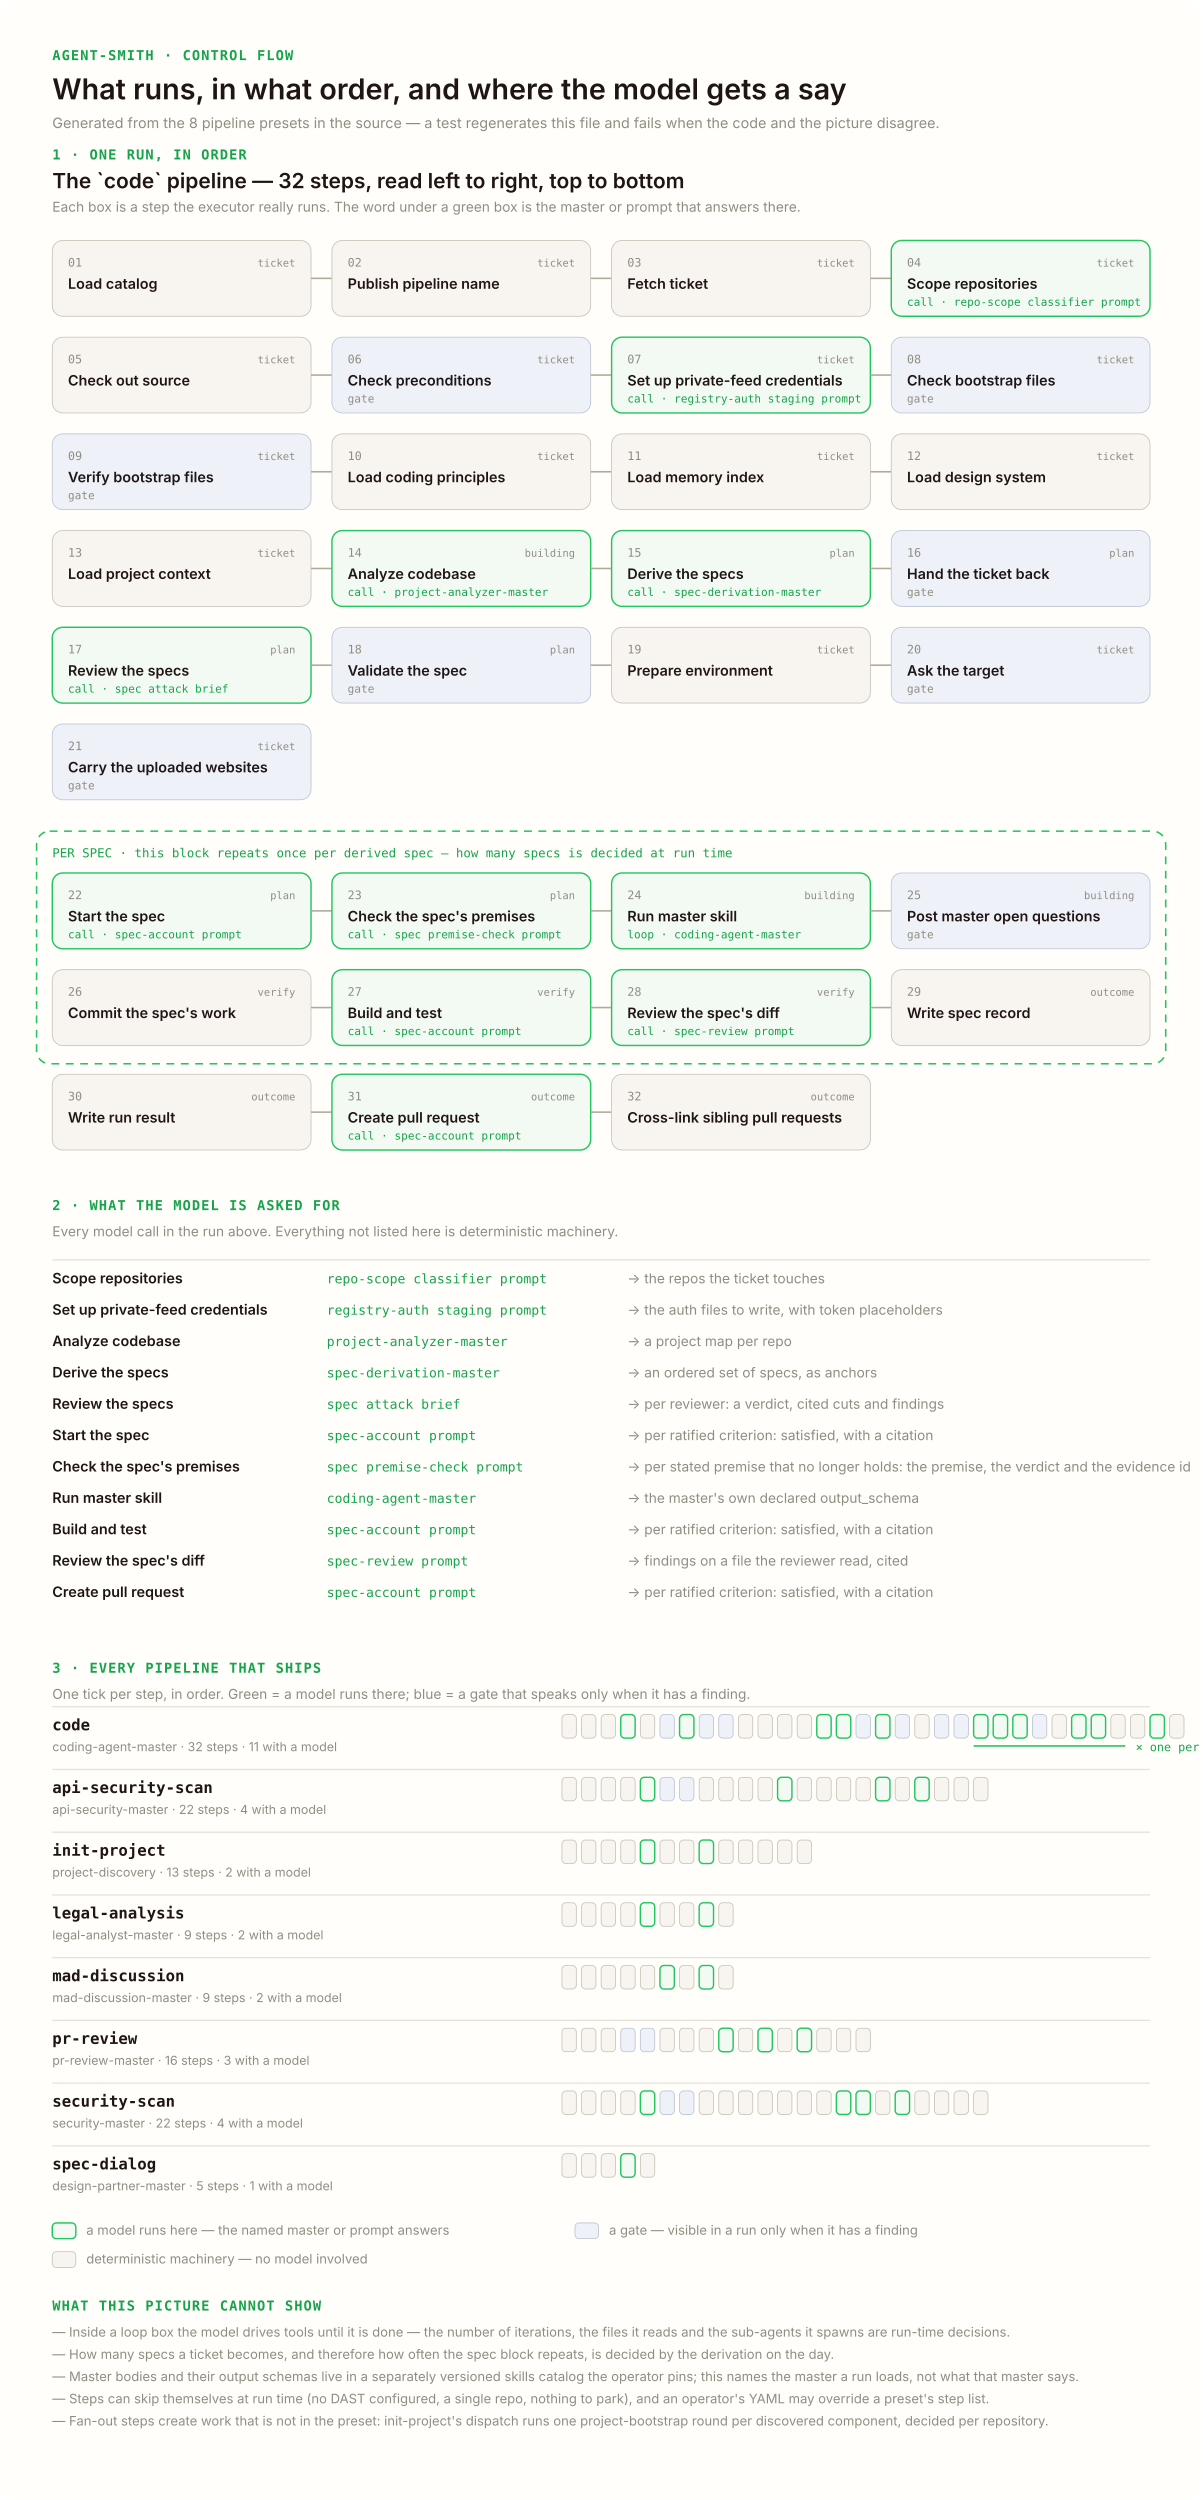
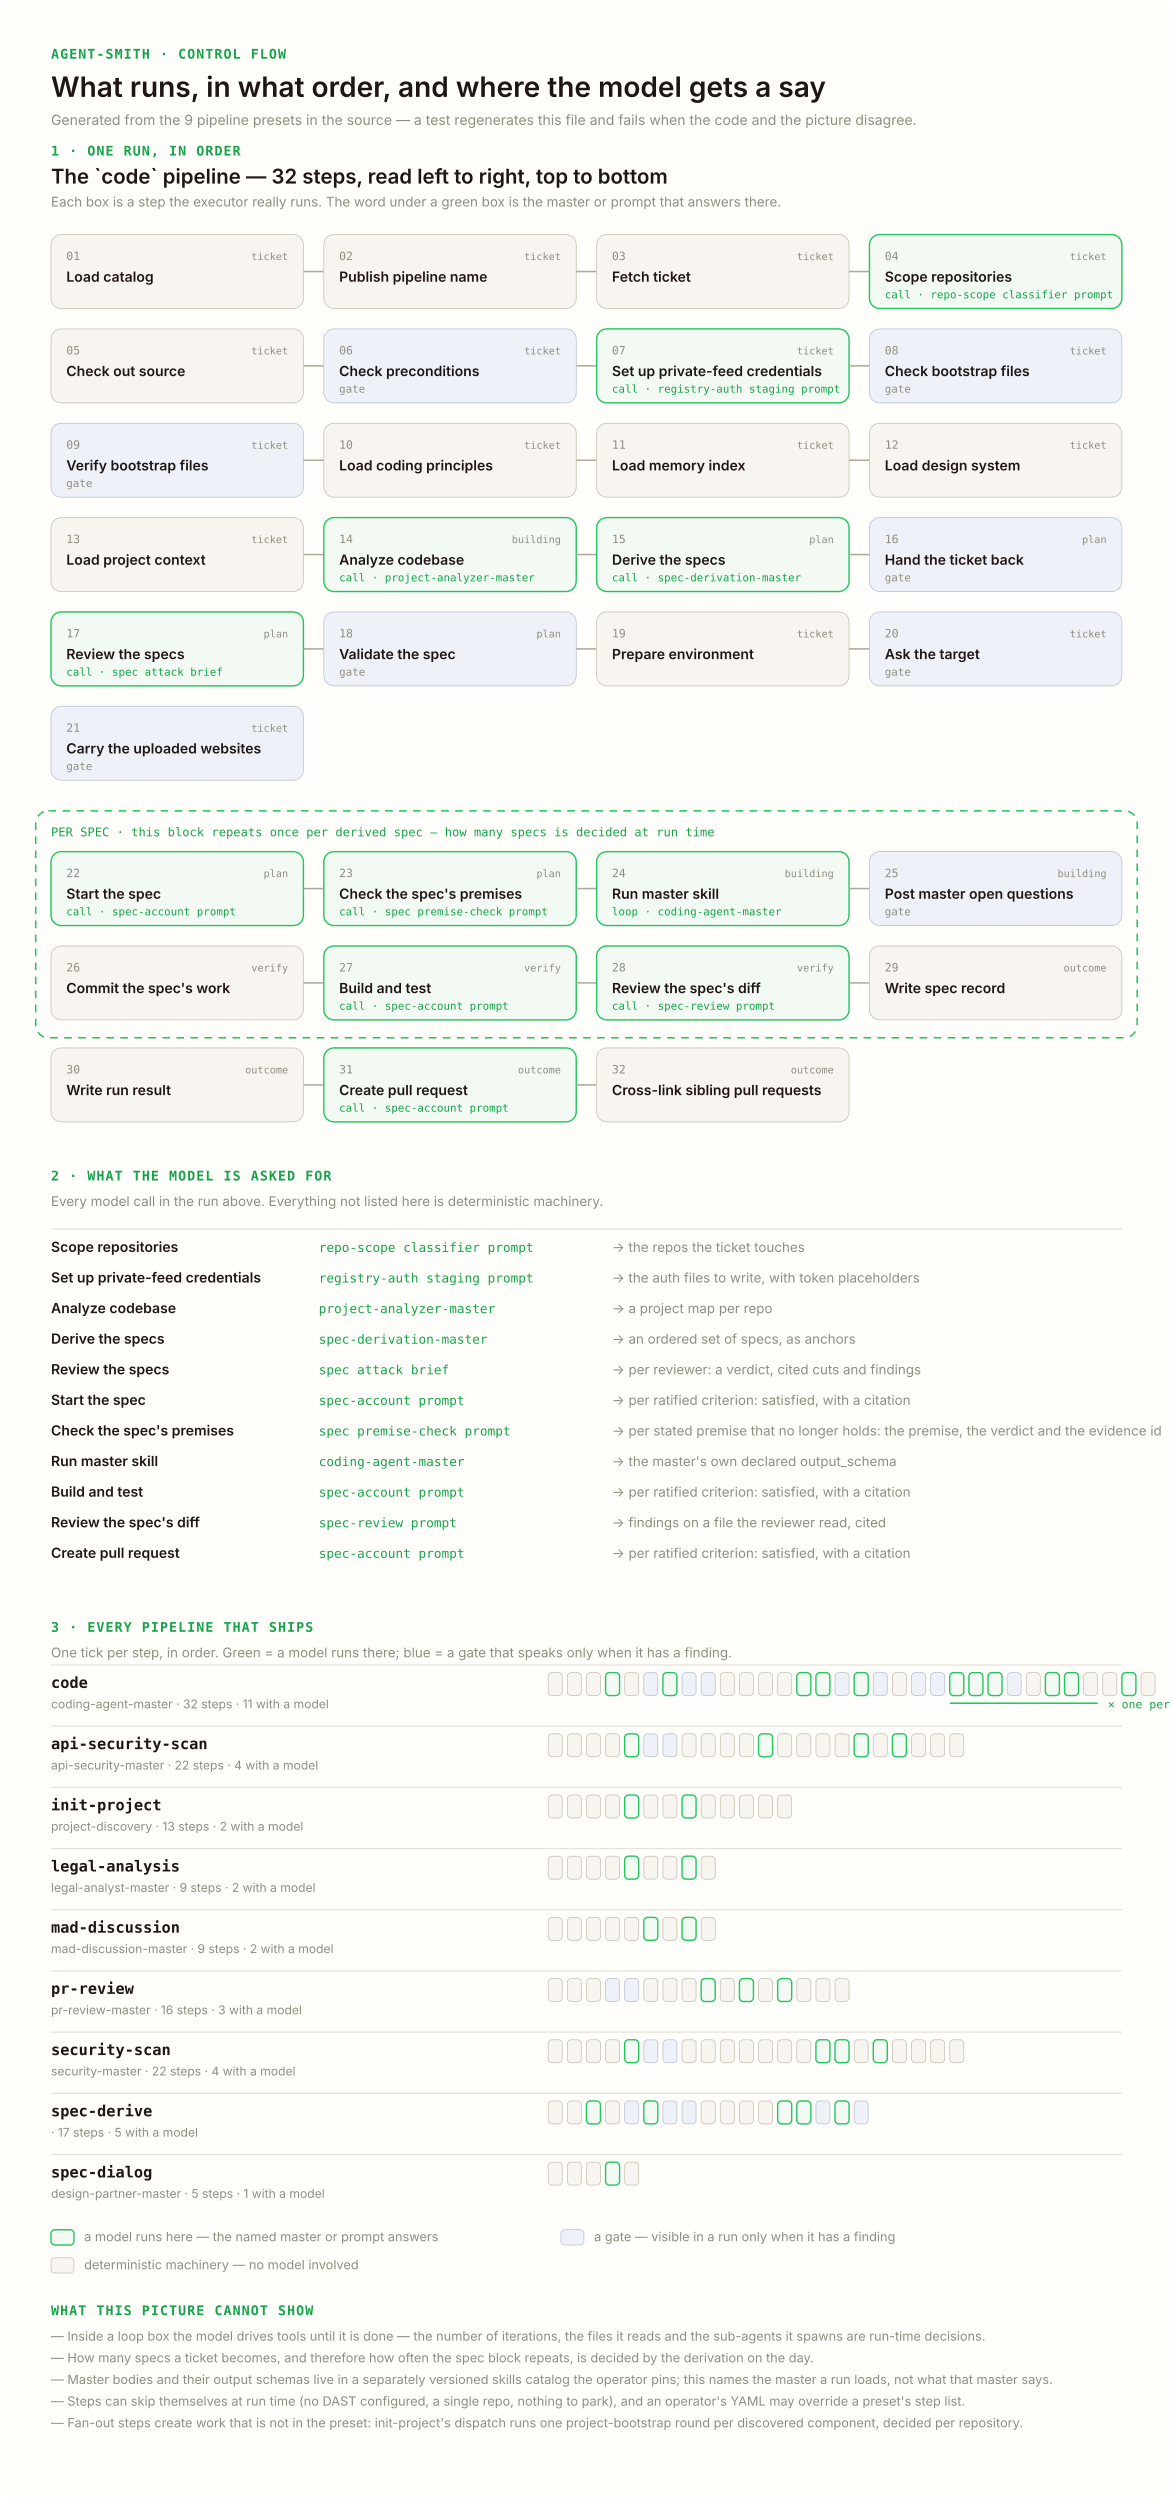
- <svg xmlns="http://www.w3.org/2000/svg" viewBox="0 0 920 1913" role="img" aria-labelledby="cf-title cf-desc">
+ <svg xmlns="http://www.w3.org/2000/svg" viewBox="0 0 920 1961" role="img" aria-labelledby="cf-title cf-desc">
  <style>
    .cf-bg        { fill: #fffefb; }
    .cf-surface   { fill: #f8f4f0; stroke: #c5c0b1; stroke-width: 0.6; }
    .cf-gate      { fill: #eef2f8; stroke: #b7c1d1; stroke-width: 0.6; }
    .cf-model     { fill: #f3faf4; stroke: #22c55e; stroke-width: 1.1; }
    .cf-block     { fill: none;    stroke: #22c55e; stroke-width: 1.2; stroke-dasharray: 6 5; }
    .cf-blockline { stroke: #22c55e; stroke-width: 1.2; }
    .cf-flow      { stroke: #b0a99a; stroke-width: 1.2; }
    .cf-rule      { stroke: #e6e2d8; stroke-width: 1; }
    .cf-text      { fill: #201515; font-family: 'Inter', system-ui, sans-serif; }
    .cf-mute      { fill: #8f8c80; font-family: 'Inter', system-ui, sans-serif; }
    .cf-mono      { fill: #201515; font-family: 'IBM Plex Mono', ui-monospace, monospace; }
    .cf-mono-mute { fill: #8f8c80; font-family: 'IBM Plex Mono', ui-monospace, monospace; }
    .cf-accent    { fill: #16a34a; font-family: 'IBM Plex Mono', ui-monospace, monospace; }
    .cf-tag       { fill: #16a34a; font-family: 'IBM Plex Mono', ui-monospace, monospace; letter-spacing: 0.8px; }
  </style>
-   <rect width="920" height="1913" rx="14" class="cf-bg" />
+   <rect width="920" height="1961" rx="14" class="cf-bg" />
  <text x="40" y="46" class="cf-tag" font-size="10.5" font-weight="600" text-anchor="start">AGENT-SMITH · CONTROL FLOW</text>
  <text x="40" y="76" class="cf-text" font-size="22" font-weight="600" text-anchor="start">What runs, in what order, and where the model gets a say</text>
-   <text x="40" y="98" class="cf-mute" font-size="11" font-weight="400" text-anchor="start">Generated from the 8 pipeline presets in the source — a test regenerates this file and fails when the code and the picture disagree.</text>
+   <text x="40" y="98" class="cf-mute" font-size="11" font-weight="400" text-anchor="start">Generated from the 9 pipeline presets in the source — a test regenerates this file and fails when the code and the picture disagree.</text>
  <text x="40" y="122" class="cf-tag" font-size="10.5" font-weight="600" text-anchor="start">1 · ONE RUN, IN ORDER</text>
  <text x="40" y="144" class="cf-text" font-size="16" font-weight="600" text-anchor="start">The `code` pipeline — 32 steps, read left to right, top to bottom</text>
  <text x="40" y="162" class="cf-mute" font-size="10.5" font-weight="400" text-anchor="start">Each box is a step the executor really runs. The word under a green box is the master or prompt that answers there.</text>
  <rect x="40" y="184" width="198" height="58" rx="8" class="cf-surface" />
  <text x="52" y="204" class="cf-mono-mute" font-size="9" font-weight="400" text-anchor="start">01</text>
  <text x="226" y="204" class="cf-mono-mute" font-size="8" font-weight="400" text-anchor="end">ticket</text>
  <text x="52" y="221" class="cf-text" font-size="11" font-weight="600" text-anchor="start">Load catalog</text>
  <line x1="238" y1="213" x2="254" y2="213" class="cf-flow" />
  <rect x="254" y="184" width="198" height="58" rx="8" class="cf-surface" />
  <text x="266" y="204" class="cf-mono-mute" font-size="9" font-weight="400" text-anchor="start">02</text>
  <text x="440" y="204" class="cf-mono-mute" font-size="8" font-weight="400" text-anchor="end">ticket</text>
  <text x="266" y="221" class="cf-text" font-size="11" font-weight="600" text-anchor="start">Publish pipeline name</text>
  <line x1="452" y1="213" x2="468" y2="213" class="cf-flow" />
  <rect x="468" y="184" width="198" height="58" rx="8" class="cf-surface" />
  <text x="480" y="204" class="cf-mono-mute" font-size="9" font-weight="400" text-anchor="start">03</text>
  <text x="654" y="204" class="cf-mono-mute" font-size="8" font-weight="400" text-anchor="end">ticket</text>
  <text x="480" y="221" class="cf-text" font-size="11" font-weight="600" text-anchor="start">Fetch ticket</text>
  <line x1="666" y1="213" x2="682" y2="213" class="cf-flow" />
  <rect x="682" y="184" width="198" height="58" rx="8" class="cf-model" />
  <text x="694" y="204" class="cf-mono-mute" font-size="9" font-weight="400" text-anchor="start">04</text>
  <text x="868" y="204" class="cf-mono-mute" font-size="8" font-weight="400" text-anchor="end">ticket</text>
  <text x="694" y="221" class="cf-text" font-size="11" font-weight="600" text-anchor="start">Scope repositories</text>
  <text x="694" y="234" class="cf-accent" font-size="8.5" font-weight="400" text-anchor="start">call · repo-scope classifier prompt</text>
  <rect x="40" y="258" width="198" height="58" rx="8" class="cf-surface" />
  <text x="52" y="278" class="cf-mono-mute" font-size="9" font-weight="400" text-anchor="start">05</text>
  <text x="226" y="278" class="cf-mono-mute" font-size="8" font-weight="400" text-anchor="end">ticket</text>
  <text x="52" y="295" class="cf-text" font-size="11" font-weight="600" text-anchor="start">Check out source</text>
  <line x1="238" y1="287" x2="254" y2="287" class="cf-flow" />
  <rect x="254" y="258" width="198" height="58" rx="8" class="cf-gate" />
  <text x="266" y="278" class="cf-mono-mute" font-size="9" font-weight="400" text-anchor="start">06</text>
  <text x="440" y="278" class="cf-mono-mute" font-size="8" font-weight="400" text-anchor="end">ticket</text>
  <text x="266" y="295" class="cf-text" font-size="11" font-weight="600" text-anchor="start">Check preconditions</text>
  <text x="266" y="308" class="cf-mono-mute" font-size="8.5" font-weight="400" text-anchor="start">gate</text>
  <line x1="452" y1="287" x2="468" y2="287" class="cf-flow" />
  <rect x="468" y="258" width="198" height="58" rx="8" class="cf-model" />
  <text x="480" y="278" class="cf-mono-mute" font-size="9" font-weight="400" text-anchor="start">07</text>
  <text x="654" y="278" class="cf-mono-mute" font-size="8" font-weight="400" text-anchor="end">ticket</text>
  <text x="480" y="295" class="cf-text" font-size="11" font-weight="600" text-anchor="start">Set up private-feed credentials</text>
  <text x="480" y="308" class="cf-accent" font-size="8.5" font-weight="400" text-anchor="start">call · registry-auth staging prompt</text>
  <line x1="666" y1="287" x2="682" y2="287" class="cf-flow" />
  <rect x="682" y="258" width="198" height="58" rx="8" class="cf-gate" />
  <text x="694" y="278" class="cf-mono-mute" font-size="9" font-weight="400" text-anchor="start">08</text>
  <text x="868" y="278" class="cf-mono-mute" font-size="8" font-weight="400" text-anchor="end">ticket</text>
  <text x="694" y="295" class="cf-text" font-size="11" font-weight="600" text-anchor="start">Check bootstrap files</text>
  <text x="694" y="308" class="cf-mono-mute" font-size="8.5" font-weight="400" text-anchor="start">gate</text>
  <rect x="40" y="332" width="198" height="58" rx="8" class="cf-gate" />
  <text x="52" y="352" class="cf-mono-mute" font-size="9" font-weight="400" text-anchor="start">09</text>
  <text x="226" y="352" class="cf-mono-mute" font-size="8" font-weight="400" text-anchor="end">ticket</text>
  <text x="52" y="369" class="cf-text" font-size="11" font-weight="600" text-anchor="start">Verify bootstrap files</text>
  <text x="52" y="382" class="cf-mono-mute" font-size="8.5" font-weight="400" text-anchor="start">gate</text>
  <line x1="238" y1="361" x2="254" y2="361" class="cf-flow" />
  <rect x="254" y="332" width="198" height="58" rx="8" class="cf-surface" />
  <text x="266" y="352" class="cf-mono-mute" font-size="9" font-weight="400" text-anchor="start">10</text>
  <text x="440" y="352" class="cf-mono-mute" font-size="8" font-weight="400" text-anchor="end">ticket</text>
  <text x="266" y="369" class="cf-text" font-size="11" font-weight="600" text-anchor="start">Load coding principles</text>
  <line x1="452" y1="361" x2="468" y2="361" class="cf-flow" />
  <rect x="468" y="332" width="198" height="58" rx="8" class="cf-surface" />
  <text x="480" y="352" class="cf-mono-mute" font-size="9" font-weight="400" text-anchor="start">11</text>
  <text x="654" y="352" class="cf-mono-mute" font-size="8" font-weight="400" text-anchor="end">ticket</text>
  <text x="480" y="369" class="cf-text" font-size="11" font-weight="600" text-anchor="start">Load memory index</text>
  <line x1="666" y1="361" x2="682" y2="361" class="cf-flow" />
  <rect x="682" y="332" width="198" height="58" rx="8" class="cf-surface" />
  <text x="694" y="352" class="cf-mono-mute" font-size="9" font-weight="400" text-anchor="start">12</text>
  <text x="868" y="352" class="cf-mono-mute" font-size="8" font-weight="400" text-anchor="end">ticket</text>
  <text x="694" y="369" class="cf-text" font-size="11" font-weight="600" text-anchor="start">Load design system</text>
  <rect x="40" y="406" width="198" height="58" rx="8" class="cf-surface" />
  <text x="52" y="426" class="cf-mono-mute" font-size="9" font-weight="400" text-anchor="start">13</text>
  <text x="226" y="426" class="cf-mono-mute" font-size="8" font-weight="400" text-anchor="end">ticket</text>
  <text x="52" y="443" class="cf-text" font-size="11" font-weight="600" text-anchor="start">Load project context</text>
  <line x1="238" y1="435" x2="254" y2="435" class="cf-flow" />
  <rect x="254" y="406" width="198" height="58" rx="8" class="cf-model" />
  <text x="266" y="426" class="cf-mono-mute" font-size="9" font-weight="400" text-anchor="start">14</text>
  <text x="440" y="426" class="cf-mono-mute" font-size="8" font-weight="400" text-anchor="end">building</text>
  <text x="266" y="443" class="cf-text" font-size="11" font-weight="600" text-anchor="start">Analyze codebase</text>
  <text x="266" y="456" class="cf-accent" font-size="8.5" font-weight="400" text-anchor="start">call · project-analyzer-master</text>
  <line x1="452" y1="435" x2="468" y2="435" class="cf-flow" />
  <rect x="468" y="406" width="198" height="58" rx="8" class="cf-model" />
  <text x="480" y="426" class="cf-mono-mute" font-size="9" font-weight="400" text-anchor="start">15</text>
  <text x="654" y="426" class="cf-mono-mute" font-size="8" font-weight="400" text-anchor="end">plan</text>
  <text x="480" y="443" class="cf-text" font-size="11" font-weight="600" text-anchor="start">Derive the specs</text>
  <text x="480" y="456" class="cf-accent" font-size="8.5" font-weight="400" text-anchor="start">call · spec-derivation-master</text>
  <line x1="666" y1="435" x2="682" y2="435" class="cf-flow" />
  <rect x="682" y="406" width="198" height="58" rx="8" class="cf-gate" />
  <text x="694" y="426" class="cf-mono-mute" font-size="9" font-weight="400" text-anchor="start">16</text>
  <text x="868" y="426" class="cf-mono-mute" font-size="8" font-weight="400" text-anchor="end">plan</text>
  <text x="694" y="443" class="cf-text" font-size="11" font-weight="600" text-anchor="start">Hand the ticket back</text>
  <text x="694" y="456" class="cf-mono-mute" font-size="8.5" font-weight="400" text-anchor="start">gate</text>
  <rect x="40" y="480" width="198" height="58" rx="8" class="cf-model" />
  <text x="52" y="500" class="cf-mono-mute" font-size="9" font-weight="400" text-anchor="start">17</text>
  <text x="226" y="500" class="cf-mono-mute" font-size="8" font-weight="400" text-anchor="end">plan</text>
  <text x="52" y="517" class="cf-text" font-size="11" font-weight="600" text-anchor="start">Review the specs</text>
  <text x="52" y="530" class="cf-accent" font-size="8.5" font-weight="400" text-anchor="start">call · spec attack brief</text>
  <line x1="238" y1="509" x2="254" y2="509" class="cf-flow" />
  <rect x="254" y="480" width="198" height="58" rx="8" class="cf-gate" />
  <text x="266" y="500" class="cf-mono-mute" font-size="9" font-weight="400" text-anchor="start">18</text>
  <text x="440" y="500" class="cf-mono-mute" font-size="8" font-weight="400" text-anchor="end">plan</text>
  <text x="266" y="517" class="cf-text" font-size="11" font-weight="600" text-anchor="start">Validate the spec</text>
  <text x="266" y="530" class="cf-mono-mute" font-size="8.5" font-weight="400" text-anchor="start">gate</text>
  <line x1="452" y1="509" x2="468" y2="509" class="cf-flow" />
  <rect x="468" y="480" width="198" height="58" rx="8" class="cf-surface" />
  <text x="480" y="500" class="cf-mono-mute" font-size="9" font-weight="400" text-anchor="start">19</text>
  <text x="654" y="500" class="cf-mono-mute" font-size="8" font-weight="400" text-anchor="end">ticket</text>
  <text x="480" y="517" class="cf-text" font-size="11" font-weight="600" text-anchor="start">Prepare environment</text>
  <line x1="666" y1="509" x2="682" y2="509" class="cf-flow" />
  <rect x="682" y="480" width="198" height="58" rx="8" class="cf-gate" />
  <text x="694" y="500" class="cf-mono-mute" font-size="9" font-weight="400" text-anchor="start">20</text>
  <text x="868" y="500" class="cf-mono-mute" font-size="8" font-weight="400" text-anchor="end">ticket</text>
  <text x="694" y="517" class="cf-text" font-size="11" font-weight="600" text-anchor="start">Ask the target</text>
  <text x="694" y="530" class="cf-mono-mute" font-size="8.5" font-weight="400" text-anchor="start">gate</text>
  <rect x="40" y="554" width="198" height="58" rx="8" class="cf-gate" />
  <text x="52" y="574" class="cf-mono-mute" font-size="9" font-weight="400" text-anchor="start">21</text>
  <text x="226" y="574" class="cf-mono-mute" font-size="8" font-weight="400" text-anchor="end">ticket</text>
  <text x="52" y="591" class="cf-text" font-size="11" font-weight="600" text-anchor="start">Carry the uploaded websites</text>
  <text x="52" y="604" class="cf-mono-mute" font-size="8.5" font-weight="400" text-anchor="start">gate</text>
  <rect x="28" y="636" width="864" height="178" rx="10" class="cf-block" />
  <text x="40" y="656" class="cf-accent" font-size="9.5" font-weight="400" text-anchor="start">PER SPEC · this block repeats once per derived spec — how many specs is decided at run time</text>
  <rect x="40" y="668" width="198" height="58" rx="8" class="cf-model" />
  <text x="52" y="688" class="cf-mono-mute" font-size="9" font-weight="400" text-anchor="start">22</text>
  <text x="226" y="688" class="cf-mono-mute" font-size="8" font-weight="400" text-anchor="end">plan</text>
  <text x="52" y="705" class="cf-text" font-size="11" font-weight="600" text-anchor="start">Start the spec</text>
  <text x="52" y="718" class="cf-accent" font-size="8.5" font-weight="400" text-anchor="start">call · spec-account prompt</text>
  <line x1="238" y1="697" x2="254" y2="697" class="cf-flow" />
  <rect x="254" y="668" width="198" height="58" rx="8" class="cf-model" />
  <text x="266" y="688" class="cf-mono-mute" font-size="9" font-weight="400" text-anchor="start">23</text>
  <text x="440" y="688" class="cf-mono-mute" font-size="8" font-weight="400" text-anchor="end">plan</text>
  <text x="266" y="705" class="cf-text" font-size="11" font-weight="600" text-anchor="start">Check the spec's premises</text>
  <text x="266" y="718" class="cf-accent" font-size="8.5" font-weight="400" text-anchor="start">call · spec premise-check prompt</text>
  <line x1="452" y1="697" x2="468" y2="697" class="cf-flow" />
  <rect x="468" y="668" width="198" height="58" rx="8" class="cf-model" />
  <text x="480" y="688" class="cf-mono-mute" font-size="9" font-weight="400" text-anchor="start">24</text>
  <text x="654" y="688" class="cf-mono-mute" font-size="8" font-weight="400" text-anchor="end">building</text>
  <text x="480" y="705" class="cf-text" font-size="11" font-weight="600" text-anchor="start">Run master skill</text>
  <text x="480" y="718" class="cf-accent" font-size="8.5" font-weight="400" text-anchor="start">loop · coding-agent-master</text>
  <line x1="666" y1="697" x2="682" y2="697" class="cf-flow" />
  <rect x="682" y="668" width="198" height="58" rx="8" class="cf-gate" />
  <text x="694" y="688" class="cf-mono-mute" font-size="9" font-weight="400" text-anchor="start">25</text>
  <text x="868" y="688" class="cf-mono-mute" font-size="8" font-weight="400" text-anchor="end">building</text>
  <text x="694" y="705" class="cf-text" font-size="11" font-weight="600" text-anchor="start">Post master open questions</text>
  <text x="694" y="718" class="cf-mono-mute" font-size="8.5" font-weight="400" text-anchor="start">gate</text>
  <rect x="40" y="742" width="198" height="58" rx="8" class="cf-surface" />
  <text x="52" y="762" class="cf-mono-mute" font-size="9" font-weight="400" text-anchor="start">26</text>
  <text x="226" y="762" class="cf-mono-mute" font-size="8" font-weight="400" text-anchor="end">verify</text>
  <text x="52" y="779" class="cf-text" font-size="11" font-weight="600" text-anchor="start">Commit the spec's work</text>
  <line x1="238" y1="771" x2="254" y2="771" class="cf-flow" />
  <rect x="254" y="742" width="198" height="58" rx="8" class="cf-model" />
  <text x="266" y="762" class="cf-mono-mute" font-size="9" font-weight="400" text-anchor="start">27</text>
  <text x="440" y="762" class="cf-mono-mute" font-size="8" font-weight="400" text-anchor="end">verify</text>
  <text x="266" y="779" class="cf-text" font-size="11" font-weight="600" text-anchor="start">Build and test</text>
  <text x="266" y="792" class="cf-accent" font-size="8.5" font-weight="400" text-anchor="start">call · spec-account prompt</text>
  <line x1="452" y1="771" x2="468" y2="771" class="cf-flow" />
  <rect x="468" y="742" width="198" height="58" rx="8" class="cf-model" />
  <text x="480" y="762" class="cf-mono-mute" font-size="9" font-weight="400" text-anchor="start">28</text>
  <text x="654" y="762" class="cf-mono-mute" font-size="8" font-weight="400" text-anchor="end">verify</text>
  <text x="480" y="779" class="cf-text" font-size="11" font-weight="600" text-anchor="start">Review the spec's diff</text>
  <text x="480" y="792" class="cf-accent" font-size="8.5" font-weight="400" text-anchor="start">call · spec-review prompt</text>
  <line x1="666" y1="771" x2="682" y2="771" class="cf-flow" />
  <rect x="682" y="742" width="198" height="58" rx="8" class="cf-surface" />
  <text x="694" y="762" class="cf-mono-mute" font-size="9" font-weight="400" text-anchor="start">29</text>
  <text x="868" y="762" class="cf-mono-mute" font-size="8" font-weight="400" text-anchor="end">outcome</text>
  <text x="694" y="779" class="cf-text" font-size="11" font-weight="600" text-anchor="start">Write spec record</text>
  <rect x="40" y="822" width="198" height="58" rx="8" class="cf-surface" />
  <text x="52" y="842" class="cf-mono-mute" font-size="9" font-weight="400" text-anchor="start">30</text>
  <text x="226" y="842" class="cf-mono-mute" font-size="8" font-weight="400" text-anchor="end">outcome</text>
  <text x="52" y="859" class="cf-text" font-size="11" font-weight="600" text-anchor="start">Write run result</text>
  <line x1="238" y1="851" x2="254" y2="851" class="cf-flow" />
  <rect x="254" y="822" width="198" height="58" rx="8" class="cf-model" />
  <text x="266" y="842" class="cf-mono-mute" font-size="9" font-weight="400" text-anchor="start">31</text>
  <text x="440" y="842" class="cf-mono-mute" font-size="8" font-weight="400" text-anchor="end">outcome</text>
  <text x="266" y="859" class="cf-text" font-size="11" font-weight="600" text-anchor="start">Create pull request</text>
  <text x="266" y="872" class="cf-accent" font-size="8.5" font-weight="400" text-anchor="start">call · spec-account prompt</text>
  <line x1="452" y1="851" x2="468" y2="851" class="cf-flow" />
  <rect x="468" y="822" width="198" height="58" rx="8" class="cf-surface" />
  <text x="480" y="842" class="cf-mono-mute" font-size="9" font-weight="400" text-anchor="start">32</text>
  <text x="654" y="842" class="cf-mono-mute" font-size="8" font-weight="400" text-anchor="end">outcome</text>
  <text x="480" y="859" class="cf-text" font-size="11" font-weight="600" text-anchor="start">Cross-link sibling pull requests</text>
  <text x="40" y="926" class="cf-tag" font-size="10.5" font-weight="600" text-anchor="start">2 · WHAT THE MODEL IS ASKED FOR</text>
  <text x="40" y="946" class="cf-mute" font-size="10.5" font-weight="400" text-anchor="start">Every model call in the run above. Everything not listed here is deterministic machinery.</text>
  <line x1="40" y1="964" x2="880" y2="964" class="cf-rule" />
  <text x="40" y="982" class="cf-text" font-size="11" font-weight="600" text-anchor="start">Scope repositories</text>
  <text x="250" y="982" class="cf-accent" font-size="10" font-weight="400" text-anchor="start">repo-scope classifier prompt</text>
  <text x="480" y="982" class="cf-mute" font-size="10.5" font-weight="400" text-anchor="start">→ the repos the ticket touches</text>
  <text x="40" y="1006" class="cf-text" font-size="11" font-weight="600" text-anchor="start">Set up private-feed credentials</text>
  <text x="250" y="1006" class="cf-accent" font-size="10" font-weight="400" text-anchor="start">registry-auth staging prompt</text>
  <text x="480" y="1006" class="cf-mute" font-size="10.5" font-weight="400" text-anchor="start">→ the auth files to write, with token placeholders</text>
  <text x="40" y="1030" class="cf-text" font-size="11" font-weight="600" text-anchor="start">Analyze codebase</text>
  <text x="250" y="1030" class="cf-accent" font-size="10" font-weight="400" text-anchor="start">project-analyzer-master</text>
  <text x="480" y="1030" class="cf-mute" font-size="10.5" font-weight="400" text-anchor="start">→ a project map per repo</text>
  <text x="40" y="1054" class="cf-text" font-size="11" font-weight="600" text-anchor="start">Derive the specs</text>
  <text x="250" y="1054" class="cf-accent" font-size="10" font-weight="400" text-anchor="start">spec-derivation-master</text>
  <text x="480" y="1054" class="cf-mute" font-size="10.5" font-weight="400" text-anchor="start">→ an ordered set of specs, as anchors</text>
  <text x="40" y="1078" class="cf-text" font-size="11" font-weight="600" text-anchor="start">Review the specs</text>
  <text x="250" y="1078" class="cf-accent" font-size="10" font-weight="400" text-anchor="start">spec attack brief</text>
  <text x="480" y="1078" class="cf-mute" font-size="10.5" font-weight="400" text-anchor="start">→ per reviewer: a verdict, cited cuts and findings</text>
  <text x="40" y="1102" class="cf-text" font-size="11" font-weight="600" text-anchor="start">Start the spec</text>
  <text x="250" y="1102" class="cf-accent" font-size="10" font-weight="400" text-anchor="start">spec-account prompt</text>
  <text x="480" y="1102" class="cf-mute" font-size="10.5" font-weight="400" text-anchor="start">→ per ratified criterion: satisfied, with a citation</text>
  <text x="40" y="1126" class="cf-text" font-size="11" font-weight="600" text-anchor="start">Check the spec's premises</text>
  <text x="250" y="1126" class="cf-accent" font-size="10" font-weight="400" text-anchor="start">spec premise-check prompt</text>
  <text x="480" y="1126" class="cf-mute" font-size="10.5" font-weight="400" text-anchor="start">→ per stated premise that no longer holds: the premise, the verdict and the evidence id</text>
  <text x="40" y="1150" class="cf-text" font-size="11" font-weight="600" text-anchor="start">Run master skill</text>
  <text x="250" y="1150" class="cf-accent" font-size="10" font-weight="400" text-anchor="start">coding-agent-master</text>
  <text x="480" y="1150" class="cf-mute" font-size="10.5" font-weight="400" text-anchor="start">→ the master's own declared output_schema</text>
  <text x="40" y="1174" class="cf-text" font-size="11" font-weight="600" text-anchor="start">Build and test</text>
  <text x="250" y="1174" class="cf-accent" font-size="10" font-weight="400" text-anchor="start">spec-account prompt</text>
  <text x="480" y="1174" class="cf-mute" font-size="10.5" font-weight="400" text-anchor="start">→ per ratified criterion: satisfied, with a citation</text>
  <text x="40" y="1198" class="cf-text" font-size="11" font-weight="600" text-anchor="start">Review the spec's diff</text>
  <text x="250" y="1198" class="cf-accent" font-size="10" font-weight="400" text-anchor="start">spec-review prompt</text>
  <text x="480" y="1198" class="cf-mute" font-size="10.5" font-weight="400" text-anchor="start">→ findings on a file the reviewer read, cited</text>
  <text x="40" y="1222" class="cf-text" font-size="11" font-weight="600" text-anchor="start">Create pull request</text>
  <text x="250" y="1222" class="cf-accent" font-size="10" font-weight="400" text-anchor="start">spec-account prompt</text>
  <text x="480" y="1222" class="cf-mute" font-size="10.5" font-weight="400" text-anchor="start">→ per ratified criterion: satisfied, with a citation</text>
  <text x="40" y="1280" class="cf-tag" font-size="10.5" font-weight="600" text-anchor="start">3 · EVERY PIPELINE THAT SHIPS</text>
  <text x="40" y="1300" class="cf-mute" font-size="10.5" font-weight="400" text-anchor="start">One tick per step, in order. Green = a model runs there; blue = a gate that speaks only when it has a finding.</text>
  <line x1="40" y1="1306" x2="880" y2="1306" class="cf-rule" />
  <text x="40" y="1324" class="cf-mono" font-size="12" font-weight="600" text-anchor="start">code</text>
  <text x="40" y="1340" class="cf-mute" font-size="9.5" font-weight="400" text-anchor="start">coding-agent-master · 32 steps · 11 with a model</text>
  <rect x="430" y="1312" width="11" height="18" rx="3" class="cf-surface" />
  <rect x="445" y="1312" width="11" height="18" rx="3" class="cf-surface" />
  <rect x="460" y="1312" width="11" height="18" rx="3" class="cf-surface" />
  <rect x="475" y="1312" width="11" height="18" rx="3" class="cf-model" />
  <rect x="490" y="1312" width="11" height="18" rx="3" class="cf-surface" />
  <rect x="505" y="1312" width="11" height="18" rx="3" class="cf-gate" />
  <rect x="520" y="1312" width="11" height="18" rx="3" class="cf-model" />
  <rect x="535" y="1312" width="11" height="18" rx="3" class="cf-gate" />
  <rect x="550" y="1312" width="11" height="18" rx="3" class="cf-gate" />
  <rect x="565" y="1312" width="11" height="18" rx="3" class="cf-surface" />
  <rect x="580" y="1312" width="11" height="18" rx="3" class="cf-surface" />
  <rect x="595" y="1312" width="11" height="18" rx="3" class="cf-surface" />
  <rect x="610" y="1312" width="11" height="18" rx="3" class="cf-surface" />
  <rect x="625" y="1312" width="11" height="18" rx="3" class="cf-model" />
  <rect x="640" y="1312" width="11" height="18" rx="3" class="cf-model" />
  <rect x="655" y="1312" width="11" height="18" rx="3" class="cf-gate" />
  <rect x="670" y="1312" width="11" height="18" rx="3" class="cf-model" />
  <rect x="685" y="1312" width="11" height="18" rx="3" class="cf-gate" />
  <rect x="700" y="1312" width="11" height="18" rx="3" class="cf-surface" />
  <rect x="715" y="1312" width="11" height="18" rx="3" class="cf-gate" />
  <rect x="730" y="1312" width="11" height="18" rx="3" class="cf-gate" />
  <rect x="745" y="1312" width="11" height="18" rx="3" class="cf-model" />
  <rect x="760" y="1312" width="11" height="18" rx="3" class="cf-model" />
  <rect x="775" y="1312" width="11" height="18" rx="3" class="cf-model" />
  <rect x="790" y="1312" width="11" height="18" rx="3" class="cf-gate" />
  <rect x="805" y="1312" width="11" height="18" rx="3" class="cf-surface" />
  <rect x="820" y="1312" width="11" height="18" rx="3" class="cf-model" />
  <rect x="835" y="1312" width="11" height="18" rx="3" class="cf-model" />
  <rect x="850" y="1312" width="11" height="18" rx="3" class="cf-surface" />
  <rect x="865" y="1312" width="11" height="18" rx="3" class="cf-surface" />
  <rect x="880" y="1312" width="11" height="18" rx="3" class="cf-model" />
  <rect x="895" y="1312" width="11" height="18" rx="3" class="cf-surface" />
  <line x1="745" y1="1336" x2="861" y2="1336" class="cf-blockline" />
  <text x="869" y="1340" class="cf-accent" font-size="9" font-weight="400" text-anchor="start">× one per spec</text>
  <line x1="40" y1="1354" x2="880" y2="1354" class="cf-rule" />
  <text x="40" y="1372" class="cf-mono" font-size="12" font-weight="600" text-anchor="start">api-security-scan</text>
  <text x="40" y="1388" class="cf-mute" font-size="9.5" font-weight="400" text-anchor="start">api-security-master · 22 steps · 4 with a model</text>
  <rect x="430" y="1360" width="11" height="18" rx="3" class="cf-surface" />
  <rect x="445" y="1360" width="11" height="18" rx="3" class="cf-surface" />
  <rect x="460" y="1360" width="11" height="18" rx="3" class="cf-surface" />
  <rect x="475" y="1360" width="11" height="18" rx="3" class="cf-surface" />
  <rect x="490" y="1360" width="11" height="18" rx="3" class="cf-model" />
  <rect x="505" y="1360" width="11" height="18" rx="3" class="cf-gate" />
  <rect x="520" y="1360" width="11" height="18" rx="3" class="cf-gate" />
  <rect x="535" y="1360" width="11" height="18" rx="3" class="cf-surface" />
  <rect x="550" y="1360" width="11" height="18" rx="3" class="cf-surface" />
  <rect x="565" y="1360" width="11" height="18" rx="3" class="cf-surface" />
  <rect x="580" y="1360" width="11" height="18" rx="3" class="cf-surface" />
  <rect x="595" y="1360" width="11" height="18" rx="3" class="cf-model" />
  <rect x="610" y="1360" width="11" height="18" rx="3" class="cf-surface" />
  <rect x="625" y="1360" width="11" height="18" rx="3" class="cf-surface" />
  <rect x="640" y="1360" width="11" height="18" rx="3" class="cf-surface" />
  <rect x="655" y="1360" width="11" height="18" rx="3" class="cf-surface" />
  <rect x="670" y="1360" width="11" height="18" rx="3" class="cf-model" />
  <rect x="685" y="1360" width="11" height="18" rx="3" class="cf-surface" />
  <rect x="700" y="1360" width="11" height="18" rx="3" class="cf-model" />
  <rect x="715" y="1360" width="11" height="18" rx="3" class="cf-surface" />
  <rect x="730" y="1360" width="11" height="18" rx="3" class="cf-surface" />
  <rect x="745" y="1360" width="11" height="18" rx="3" class="cf-surface" />
  <line x1="40" y1="1402" x2="880" y2="1402" class="cf-rule" />
  <text x="40" y="1420" class="cf-mono" font-size="12" font-weight="600" text-anchor="start">init-project</text>
  <text x="40" y="1436" class="cf-mute" font-size="9.5" font-weight="400" text-anchor="start">project-discovery · 13 steps · 2 with a model</text>
  <rect x="430" y="1408" width="11" height="18" rx="3" class="cf-surface" />
  <rect x="445" y="1408" width="11" height="18" rx="3" class="cf-surface" />
  <rect x="460" y="1408" width="11" height="18" rx="3" class="cf-surface" />
  <rect x="475" y="1408" width="11" height="18" rx="3" class="cf-surface" />
  <rect x="490" y="1408" width="11" height="18" rx="3" class="cf-model" />
  <rect x="505" y="1408" width="11" height="18" rx="3" class="cf-surface" />
  <rect x="520" y="1408" width="11" height="18" rx="3" class="cf-surface" />
  <rect x="535" y="1408" width="11" height="18" rx="3" class="cf-model" />
  <rect x="550" y="1408" width="11" height="18" rx="3" class="cf-surface" />
  <rect x="565" y="1408" width="11" height="18" rx="3" class="cf-surface" />
  <rect x="580" y="1408" width="11" height="18" rx="3" class="cf-surface" />
  <rect x="595" y="1408" width="11" height="18" rx="3" class="cf-surface" />
  <rect x="610" y="1408" width="11" height="18" rx="3" class="cf-surface" />
  <line x1="40" y1="1450" x2="880" y2="1450" class="cf-rule" />
  <text x="40" y="1468" class="cf-mono" font-size="12" font-weight="600" text-anchor="start">legal-analysis</text>
  <text x="40" y="1484" class="cf-mute" font-size="9.5" font-weight="400" text-anchor="start">legal-analyst-master · 9 steps · 2 with a model</text>
  <rect x="430" y="1456" width="11" height="18" rx="3" class="cf-surface" />
  <rect x="445" y="1456" width="11" height="18" rx="3" class="cf-surface" />
  <rect x="460" y="1456" width="11" height="18" rx="3" class="cf-surface" />
  <rect x="475" y="1456" width="11" height="18" rx="3" class="cf-surface" />
  <rect x="490" y="1456" width="11" height="18" rx="3" class="cf-model" />
  <rect x="505" y="1456" width="11" height="18" rx="3" class="cf-surface" />
  <rect x="520" y="1456" width="11" height="18" rx="3" class="cf-surface" />
  <rect x="535" y="1456" width="11" height="18" rx="3" class="cf-model" />
  <rect x="550" y="1456" width="11" height="18" rx="3" class="cf-surface" />
  <line x1="40" y1="1498" x2="880" y2="1498" class="cf-rule" />
  <text x="40" y="1516" class="cf-mono" font-size="12" font-weight="600" text-anchor="start">mad-discussion</text>
  <text x="40" y="1532" class="cf-mute" font-size="9.5" font-weight="400" text-anchor="start">mad-discussion-master · 9 steps · 2 with a model</text>
  <rect x="430" y="1504" width="11" height="18" rx="3" class="cf-surface" />
  <rect x="445" y="1504" width="11" height="18" rx="3" class="cf-surface" />
  <rect x="460" y="1504" width="11" height="18" rx="3" class="cf-surface" />
  <rect x="475" y="1504" width="11" height="18" rx="3" class="cf-surface" />
  <rect x="490" y="1504" width="11" height="18" rx="3" class="cf-surface" />
  <rect x="505" y="1504" width="11" height="18" rx="3" class="cf-model" />
  <rect x="520" y="1504" width="11" height="18" rx="3" class="cf-surface" />
  <rect x="535" y="1504" width="11" height="18" rx="3" class="cf-model" />
  <rect x="550" y="1504" width="11" height="18" rx="3" class="cf-surface" />
  <line x1="40" y1="1546" x2="880" y2="1546" class="cf-rule" />
  <text x="40" y="1564" class="cf-mono" font-size="12" font-weight="600" text-anchor="start">pr-review</text>
  <text x="40" y="1580" class="cf-mute" font-size="9.5" font-weight="400" text-anchor="start">pr-review-master · 16 steps · 3 with a model</text>
  <rect x="430" y="1552" width="11" height="18" rx="3" class="cf-surface" />
  <rect x="445" y="1552" width="11" height="18" rx="3" class="cf-surface" />
  <rect x="460" y="1552" width="11" height="18" rx="3" class="cf-surface" />
  <rect x="475" y="1552" width="11" height="18" rx="3" class="cf-gate" />
  <rect x="490" y="1552" width="11" height="18" rx="3" class="cf-gate" />
  <rect x="505" y="1552" width="11" height="18" rx="3" class="cf-surface" />
  <rect x="520" y="1552" width="11" height="18" rx="3" class="cf-surface" />
  <rect x="535" y="1552" width="11" height="18" rx="3" class="cf-surface" />
  <rect x="550" y="1552" width="11" height="18" rx="3" class="cf-model" />
  <rect x="565" y="1552" width="11" height="18" rx="3" class="cf-surface" />
  <rect x="580" y="1552" width="11" height="18" rx="3" class="cf-model" />
  <rect x="595" y="1552" width="11" height="18" rx="3" class="cf-surface" />
  <rect x="610" y="1552" width="11" height="18" rx="3" class="cf-model" />
  <rect x="625" y="1552" width="11" height="18" rx="3" class="cf-surface" />
  <rect x="640" y="1552" width="11" height="18" rx="3" class="cf-surface" />
  <rect x="655" y="1552" width="11" height="18" rx="3" class="cf-surface" />
  <line x1="40" y1="1594" x2="880" y2="1594" class="cf-rule" />
  <text x="40" y="1612" class="cf-mono" font-size="12" font-weight="600" text-anchor="start">security-scan</text>
  <text x="40" y="1628" class="cf-mute" font-size="9.5" font-weight="400" text-anchor="start">security-master · 22 steps · 4 with a model</text>
  <rect x="430" y="1600" width="11" height="18" rx="3" class="cf-surface" />
  <rect x="445" y="1600" width="11" height="18" rx="3" class="cf-surface" />
  <rect x="460" y="1600" width="11" height="18" rx="3" class="cf-surface" />
  <rect x="475" y="1600" width="11" height="18" rx="3" class="cf-surface" />
  <rect x="490" y="1600" width="11" height="18" rx="3" class="cf-model" />
  <rect x="505" y="1600" width="11" height="18" rx="3" class="cf-gate" />
  <rect x="520" y="1600" width="11" height="18" rx="3" class="cf-gate" />
  <rect x="535" y="1600" width="11" height="18" rx="3" class="cf-surface" />
  <rect x="550" y="1600" width="11" height="18" rx="3" class="cf-surface" />
  <rect x="565" y="1600" width="11" height="18" rx="3" class="cf-surface" />
  <rect x="580" y="1600" width="11" height="18" rx="3" class="cf-surface" />
  <rect x="595" y="1600" width="11" height="18" rx="3" class="cf-surface" />
  <rect x="610" y="1600" width="11" height="18" rx="3" class="cf-surface" />
  <rect x="625" y="1600" width="11" height="18" rx="3" class="cf-surface" />
  <rect x="640" y="1600" width="11" height="18" rx="3" class="cf-model" />
  <rect x="655" y="1600" width="11" height="18" rx="3" class="cf-model" />
  <rect x="670" y="1600" width="11" height="18" rx="3" class="cf-surface" />
  <rect x="685" y="1600" width="11" height="18" rx="3" class="cf-model" />
  <rect x="700" y="1600" width="11" height="18" rx="3" class="cf-surface" />
  <rect x="715" y="1600" width="11" height="18" rx="3" class="cf-surface" />
  <rect x="730" y="1600" width="11" height="18" rx="3" class="cf-surface" />
  <rect x="745" y="1600" width="11" height="18" rx="3" class="cf-surface" />
  <line x1="40" y1="1642" x2="880" y2="1642" class="cf-rule" />
-   <text x="40" y="1660" class="cf-mono" font-size="12" font-weight="600" text-anchor="start">spec-dialog</text>
-   <text x="40" y="1676" class="cf-mute" font-size="9.5" font-weight="400" text-anchor="start">design-partner-master · 5 steps · 1 with a model</text>
+   <text x="40" y="1660" class="cf-mono" font-size="12" font-weight="600" text-anchor="start">spec-derive</text>
+   <text x="40" y="1676" class="cf-mute" font-size="9.5" font-weight="400" text-anchor="start"> · 17 steps · 5 with a model</text>
  <rect x="430" y="1648" width="11" height="18" rx="3" class="cf-surface" />
  <rect x="445" y="1648" width="11" height="18" rx="3" class="cf-surface" />
-   <rect x="460" y="1648" width="11" height="18" rx="3" class="cf-surface" />
-   <rect x="475" y="1648" width="11" height="18" rx="3" class="cf-model" />
-   <rect x="490" y="1648" width="11" height="18" rx="3" class="cf-surface" />
-   <rect x="40" y="1701" width="18" height="12" rx="3" class="cf-model" />
-   <text x="66" y="1710" class="cf-mute" font-size="10" font-weight="400" text-anchor="start">a model runs here — the named master or prompt answers</text>
-   <rect x="440" y="1701" width="18" height="12" rx="3" class="cf-gate" />
-   <text x="466" y="1710" class="cf-mute" font-size="10" font-weight="400" text-anchor="start">a gate — visible in a run only when it has a finding</text>
-   <rect x="40" y="1723" width="18" height="12" rx="3" class="cf-surface" />
-   <text x="66" y="1732" class="cf-mute" font-size="10" font-weight="400" text-anchor="start">deterministic machinery — no model involved</text>
-   <text x="40" y="1768" class="cf-tag" font-size="10.5" font-weight="600" text-anchor="start">WHAT THIS PICTURE CANNOT SHOW</text>
-   <text x="40" y="1788" class="cf-mute" font-size="10" font-weight="400" text-anchor="start">— Inside a loop box the model drives tools until it is done — the number of iterations, the files it reads and the sub-agents it spawns are run-time decisions.</text>
-   <text x="40" y="1805" class="cf-mute" font-size="10" font-weight="400" text-anchor="start">— How many specs a ticket becomes, and therefore how often the spec block repeats, is decided by the derivation on the day.</text>
-   <text x="40" y="1822" class="cf-mute" font-size="10" font-weight="400" text-anchor="start">— Master bodies and their output schemas live in a separately versioned skills catalog the operator pins; this names the master a run loads, not what that master says.</text>
-   <text x="40" y="1839" class="cf-mute" font-size="10" font-weight="400" text-anchor="start">— Steps can skip themselves at run time (no DAST configured, a single repo, nothing to park), and an operator's YAML may override a preset's step list.</text>
-   <text x="40" y="1856" class="cf-mute" font-size="10" font-weight="400" text-anchor="start">— Fan-out steps create work that is not in the preset: init-project's dispatch runs one project-bootstrap round per discovered component, decided per repository.</text>
+   <rect x="460" y="1648" width="11" height="18" rx="3" class="cf-model" />
+   <rect x="475" y="1648" width="11" height="18" rx="3" class="cf-surface" />
+   <rect x="490" y="1648" width="11" height="18" rx="3" class="cf-gate" />
+   <rect x="505" y="1648" width="11" height="18" rx="3" class="cf-model" />
+   <rect x="520" y="1648" width="11" height="18" rx="3" class="cf-gate" />
+   <rect x="535" y="1648" width="11" height="18" rx="3" class="cf-gate" />
+   <rect x="550" y="1648" width="11" height="18" rx="3" class="cf-surface" />
+   <rect x="565" y="1648" width="11" height="18" rx="3" class="cf-surface" />
+   <rect x="580" y="1648" width="11" height="18" rx="3" class="cf-surface" />
+   <rect x="595" y="1648" width="11" height="18" rx="3" class="cf-surface" />
+   <rect x="610" y="1648" width="11" height="18" rx="3" class="cf-model" />
+   <rect x="625" y="1648" width="11" height="18" rx="3" class="cf-model" />
+   <rect x="640" y="1648" width="11" height="18" rx="3" class="cf-gate" />
+   <rect x="655" y="1648" width="11" height="18" rx="3" class="cf-model" />
+   <rect x="670" y="1648" width="11" height="18" rx="3" class="cf-gate" />
+   <line x1="40" y1="1690" x2="880" y2="1690" class="cf-rule" />
+   <text x="40" y="1708" class="cf-mono" font-size="12" font-weight="600" text-anchor="start">spec-dialog</text>
+   <text x="40" y="1724" class="cf-mute" font-size="9.5" font-weight="400" text-anchor="start">design-partner-master · 5 steps · 1 with a model</text>
+   <rect x="430" y="1696" width="11" height="18" rx="3" class="cf-surface" />
+   <rect x="445" y="1696" width="11" height="18" rx="3" class="cf-surface" />
+   <rect x="460" y="1696" width="11" height="18" rx="3" class="cf-surface" />
+   <rect x="475" y="1696" width="11" height="18" rx="3" class="cf-model" />
+   <rect x="490" y="1696" width="11" height="18" rx="3" class="cf-surface" />
+   <rect x="40" y="1749" width="18" height="12" rx="3" class="cf-model" />
+   <text x="66" y="1758" class="cf-mute" font-size="10" font-weight="400" text-anchor="start">a model runs here — the named master or prompt answers</text>
+   <rect x="440" y="1749" width="18" height="12" rx="3" class="cf-gate" />
+   <text x="466" y="1758" class="cf-mute" font-size="10" font-weight="400" text-anchor="start">a gate — visible in a run only when it has a finding</text>
+   <rect x="40" y="1771" width="18" height="12" rx="3" class="cf-surface" />
+   <text x="66" y="1780" class="cf-mute" font-size="10" font-weight="400" text-anchor="start">deterministic machinery — no model involved</text>
+   <text x="40" y="1816" class="cf-tag" font-size="10.5" font-weight="600" text-anchor="start">WHAT THIS PICTURE CANNOT SHOW</text>
+   <text x="40" y="1836" class="cf-mute" font-size="10" font-weight="400" text-anchor="start">— Inside a loop box the model drives tools until it is done — the number of iterations, the files it reads and the sub-agents it spawns are run-time decisions.</text>
+   <text x="40" y="1853" class="cf-mute" font-size="10" font-weight="400" text-anchor="start">— How many specs a ticket becomes, and therefore how often the spec block repeats, is decided by the derivation on the day.</text>
+   <text x="40" y="1870" class="cf-mute" font-size="10" font-weight="400" text-anchor="start">— Master bodies and their output schemas live in a separately versioned skills catalog the operator pins; this names the master a run loads, not what that master says.</text>
+   <text x="40" y="1887" class="cf-mute" font-size="10" font-weight="400" text-anchor="start">— Steps can skip themselves at run time (no DAST configured, a single repo, nothing to park), and an operator's YAML may override a preset's step list.</text>
+   <text x="40" y="1904" class="cf-mute" font-size="10" font-weight="400" text-anchor="start">— Fan-out steps create work that is not in the preset: init-project's dispatch runs one project-bootstrap round per discovered component, decided per repository.</text>
</svg>
